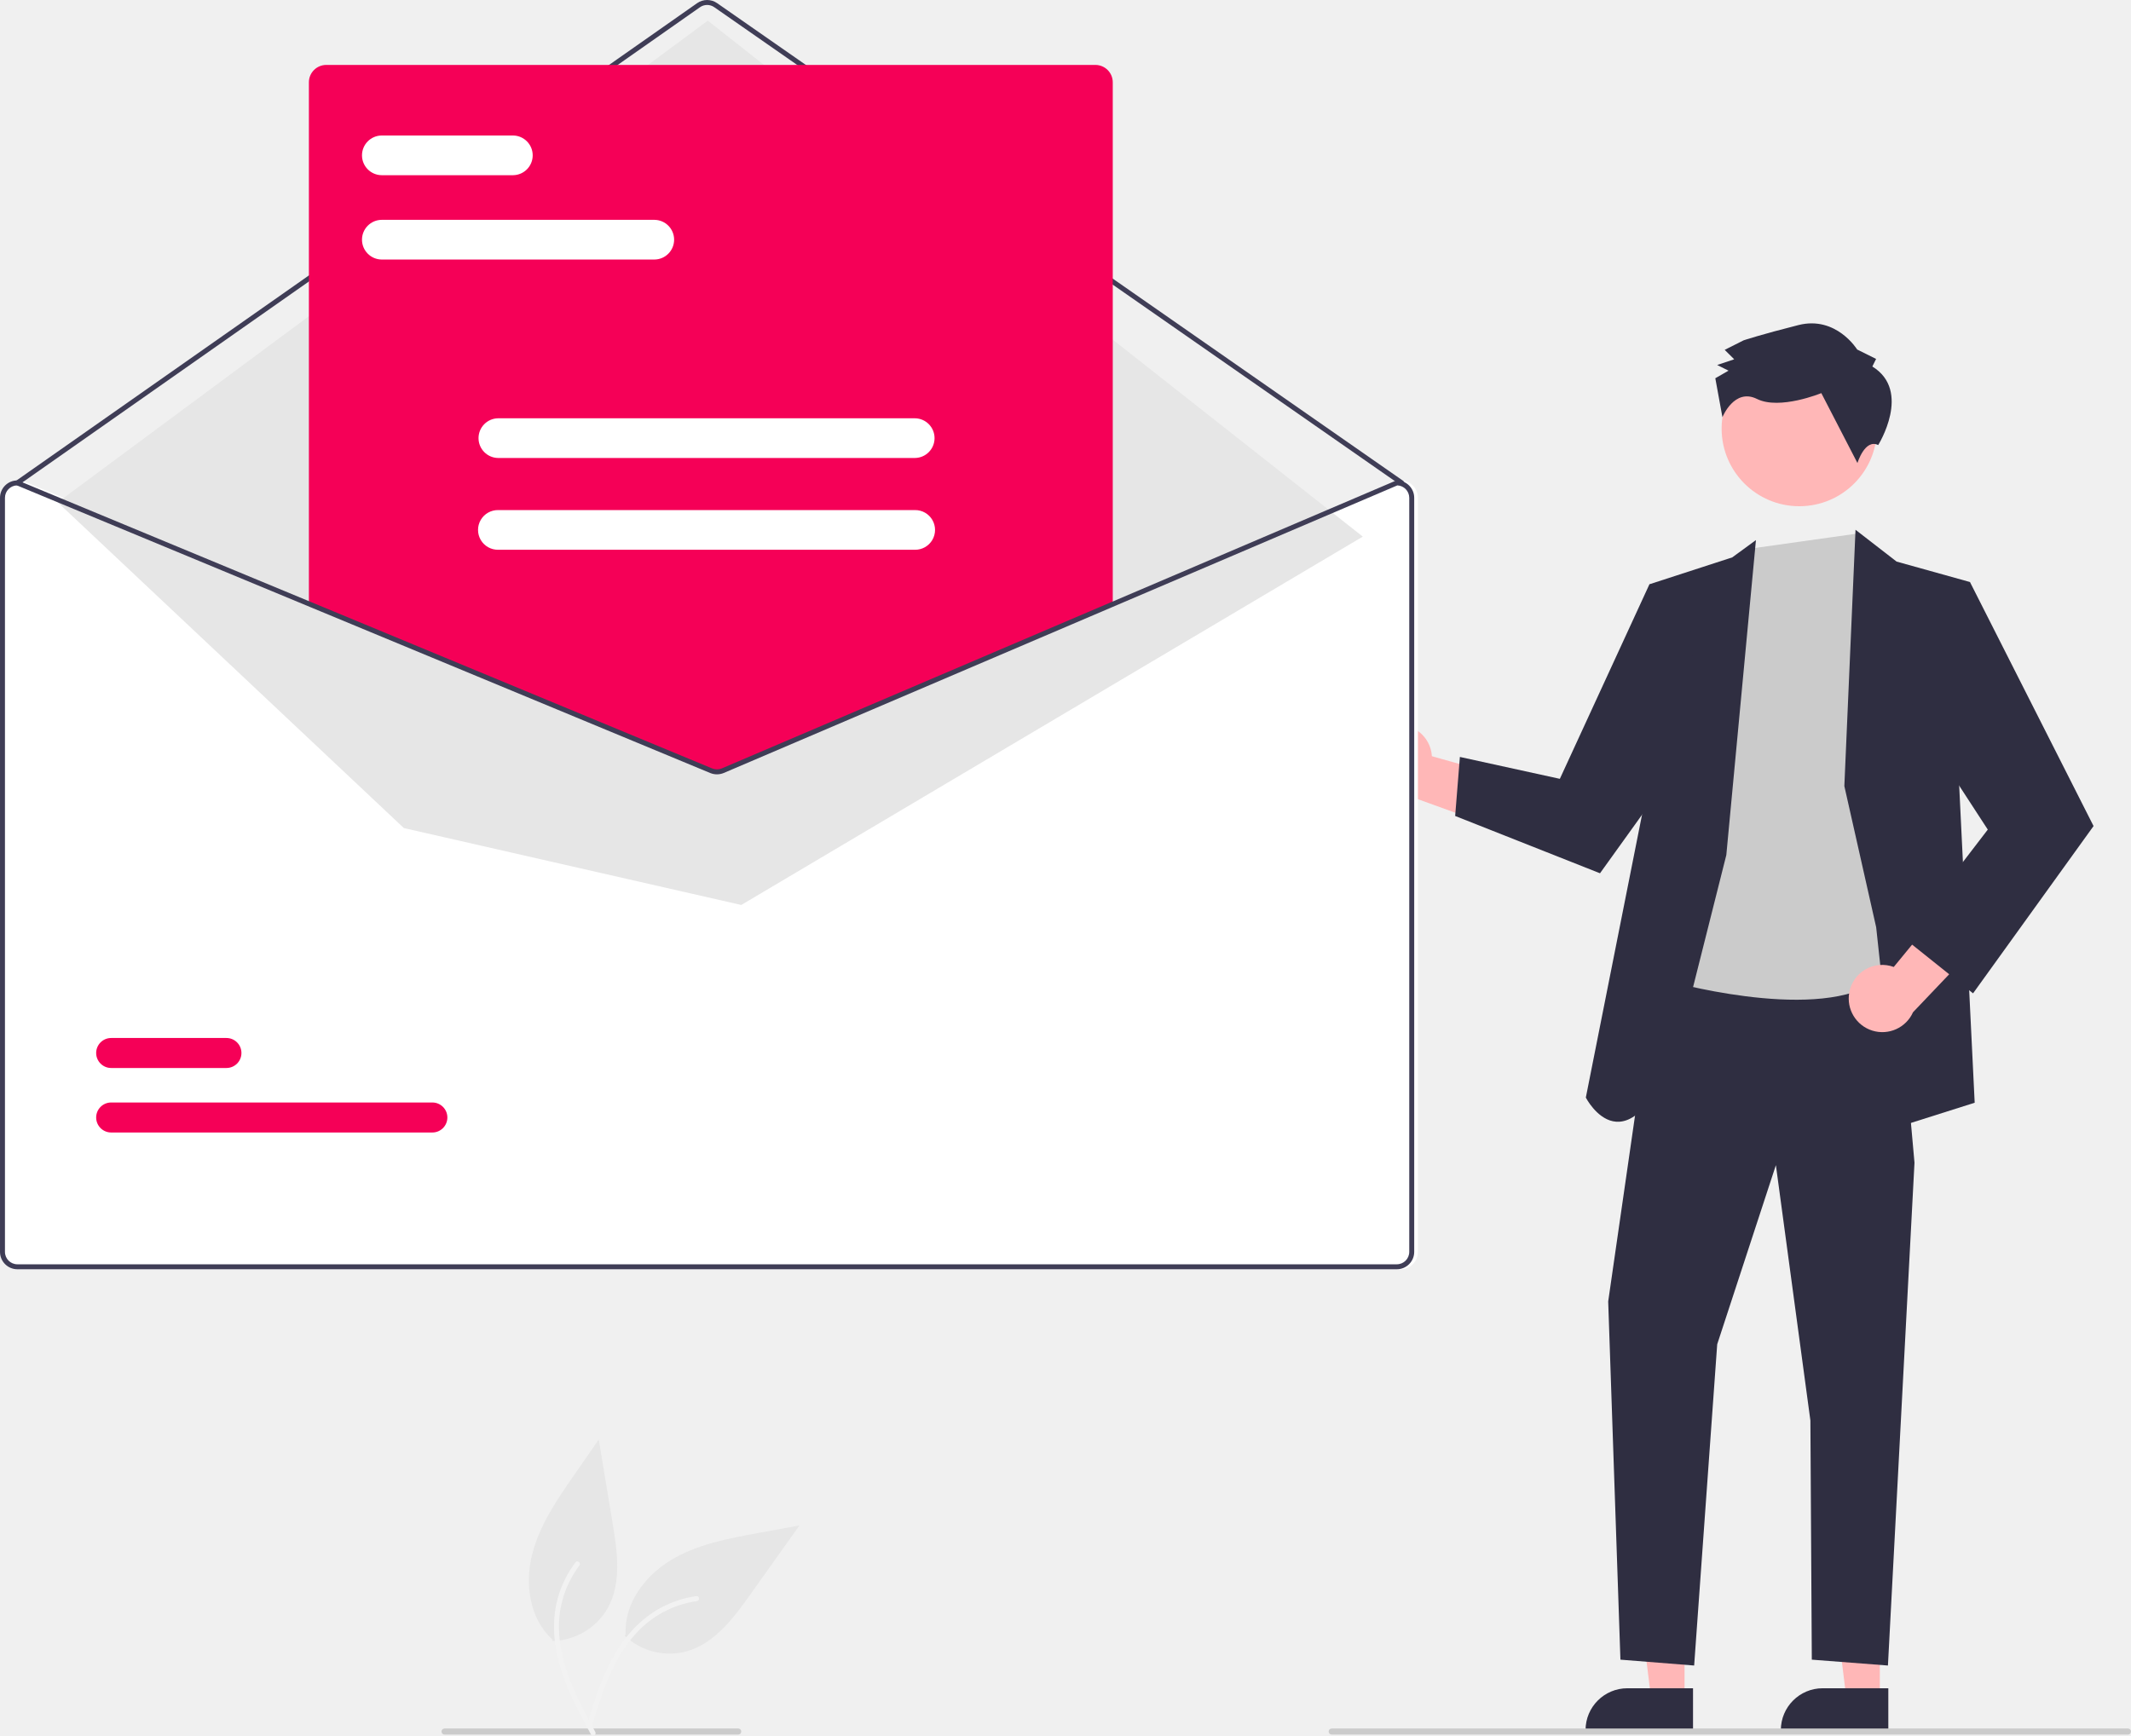
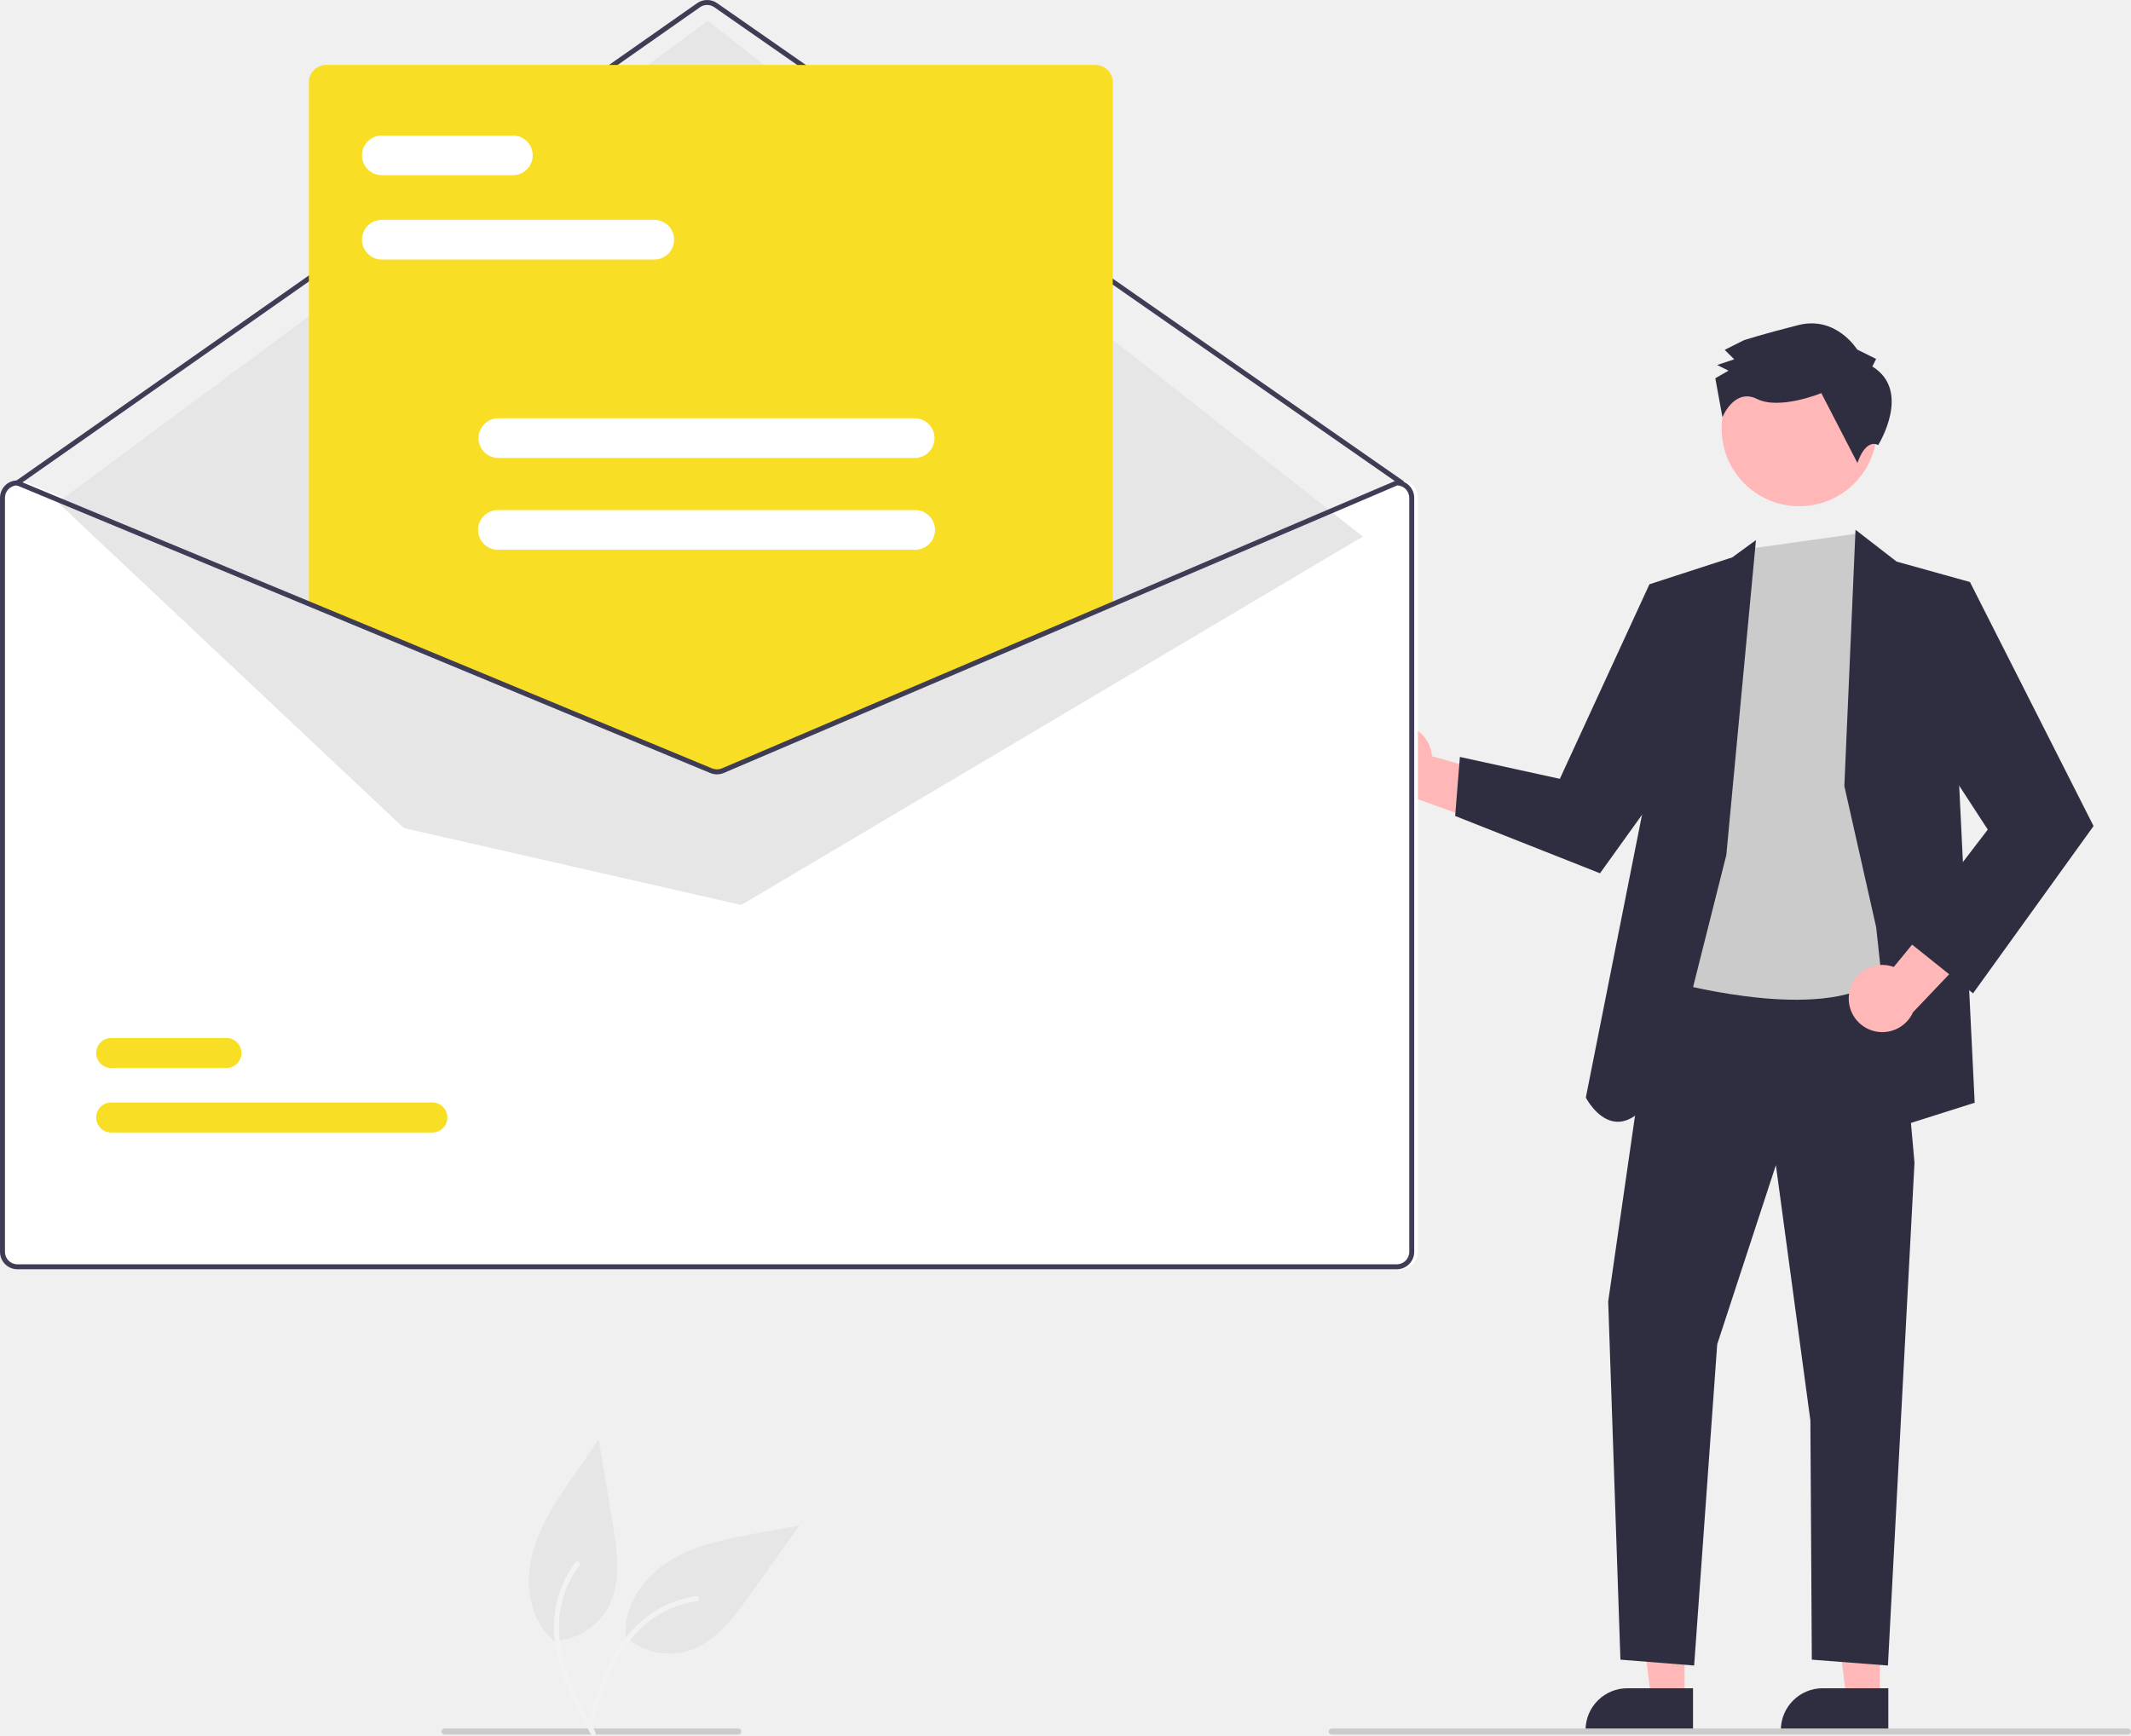
- <svg xmlns="http://www.w3.org/2000/svg" id="fd4b094b-ee9e-4f03-aa69-b33fd461c42b" data-name="Layer 1" width="703.817" height="573.37" viewBox="0 0 703.817 573.37">
-   <path id="e77d6775-0d6e-4379-8bfc-a6b010ad5ee5" data-name="Path 461" d="M454.389,703.636a21.574,21.574,0,0,0,20.509,5.179c9.164-2.601,15.383-10.869,20.903-18.633l16.334-22.959-13.765,2.524c-9.899,1.815-20.044,3.72-28.665,8.914s-15.526,14.466-14.98,24.515" transform="translate(-248.0914 -163.3148)" fill="#e6e6e6" />
-   <path id="a925376f-81ed-452b-bc21-27b5ed1cb659" data-name="Path 462" d="M441.594,734.564c2.414-8.231,4.842-16.575,9.104-24.077,3.785-6.662,8.958-12.507,15.781-16.142a35.246,35.246,0,0,1,11.605-3.775c1.058-.149,1.231,1.498.177,1.647a33.507,33.507,0,0,0-18.638,9.166c-5.637,5.515-9.334,12.626-12.068,19.944-1.655,4.425-2.991,8.958-4.32,13.49a.854.854,0,0,1-.946.693.833.833,0,0,1-.693-.946Z" transform="translate(-248.0914 -163.3148)" fill="#f2f2f2" />
+ <svg xmlns="http://www.w3.org/2000/svg" data-name="Layer 1" width="703.817" height="573.37" viewBox="0 0 703.817 573.37">
+   <path id="e77d6775-0d6e-4379-8bfc-a6b010ad5ee5-112" data-name="Path 461" d="M454.389,703.636a21.574,21.574,0,0,0,20.509,5.179c9.164-2.601,15.383-10.869,20.903-18.633l16.334-22.959-13.765,2.524c-9.899,1.815-20.044,3.72-28.665,8.914s-15.526,14.466-14.98,24.515" transform="translate(-248.0914 -163.3148)" fill="#e6e6e6" />
+   <path id="a925376f-81ed-452b-bc21-27b5ed1cb659-113" data-name="Path 462" d="M441.594,734.564c2.414-8.231,4.842-16.575,9.104-24.077,3.785-6.662,8.958-12.507,15.781-16.142a35.246,35.246,0,0,1,11.605-3.775c1.058-.149,1.231,1.498.177,1.647a33.507,33.507,0,0,0-18.638,9.166c-5.637,5.515-9.334,12.626-12.068,19.944-1.655,4.425-2.991,8.958-4.32,13.49a.854.854,0,0,1-.946.693.833.833,0,0,1-.693-.946Z" transform="translate(-248.0914 -163.3148)" fill="#f2f2f2" />
  <path d="M707.405,403.053a11.039,11.039,0,0,1,13.605,10.07l37.764,10.616-15.409,13.346-33.499-12.127a11.099,11.099,0,0,1-2.461-21.905Z" transform="translate(-248.0914 -163.3148)" fill="#ffb7b7" />
  <polygon points="556.357 561.294 545.349 561.293 540.112 518.835 556.359 518.836 556.357 561.294" fill="#ffb7b7" />
  <path d="M807.255,735.279l-35.494-.001v-.449A13.816,13.816,0,0,1,785.577,721.014h.001l21.678.001Z" transform="translate(-248.0914 -163.3148)" fill="#2f2e41" />
  <polygon points="620.859 561.294 609.851 561.293 604.614 518.835 620.86 518.836 620.859 561.294" fill="#ffb7b7" />
  <path d="M871.757,735.279l-35.494-.001v-.449a13.816,13.816,0,0,1,13.815-13.815h.001l21.678.001Z" transform="translate(-248.0914 -163.3148)" fill="#2f2e41" />
  <polygon points="547.363 317.603 531.148 429.917 535.188 548.251 559.537 550.19 567.151 444.067 586.533 384.893 597.928 469.245 598.396 548.251 623.539 550.19 632.308 384.09 625.858 311.854 547.363 317.603" fill="#2f2e41" />
  <circle cx="594.261" cy="141.578" r="25.651" fill="#ffb7b7" />
  <path d="M826.542,344.496,798.223,487.162s47.678,13.684,68.565,1.051,11.527-51.631,11.527-51.631l-3.825-66.358-7.069-16.781-5.998-13.852Z" transform="translate(-248.0914 -163.3148)" fill="#cbcbcb" />
  <path d="M818.253,445.764l9.783-104.037-7.823,5.712L792.858,356.322l-1.872,73.246L771.851,525.888s13.677,26.688,30.627-17.464Z" transform="translate(-248.0914 -163.3148)" fill="#2f2e41" />
  <polygon points="557.931 203.962 544.767 193.007 515.18 257.279 482.164 250.047 480.604 269.546 528.44 288.477 561.038 243.095 557.931 203.962" fill="#2f2e41" />
  <polygon points="609.144 259.677 612.831 175.005 626.399 185.512 650.63 192.266 647.077 259.677 652.19 364.277 626.786 372.323 619.655 306.32 609.144 259.677" fill="#2f2e41" />
  <path d="M858.866,491.152a11.039,11.039,0,0,1,14.688-8.412l24.896-30.315,6.029,19.473L879.913,497.7a11.099,11.099,0,0,1-21.047-6.548Z" transform="translate(-248.0914 -163.3148)" fill="#ffb7b7" />
  <polygon points="634.407 201.665 650.63 192.266 691.451 272.878 651.652 328.143 628.952 309.993 656.516 274.048 631.394 235.44 634.407 201.665" fill="#2f2e41" />
  <path d="M866.478,284.385l1.244-2.503-6.257-3.109s-6.903-11.232-19.394-8.075-18.111,5.045-18.111,5.045l-6.242,3.141,3.133,3.117-5.62,1.889,3.754,1.865-4.368,2.511,2.352,12.871s3.906-9.762,11.415-6.032,21.243-1.929,21.243-1.929l11.932,23.093s2.462-8.095,6.851-5.937C868.41,310.334,879.623,292.477,866.478,284.385Z" transform="translate(-248.0914 -163.3148)" fill="#2f2e41" />
  <path d="M710.664,322.019h-.164l-94.071,40.169-128.709,54.96a4.151,4.151,0,0,1-3.18.016L351.75,362.073l-96.382-39.989-.147-.066h-.164a5.742,5.742,0,0,0-5.736,5.736V576.864a5.742,5.742,0,0,0,5.736,5.736H710.664a5.742,5.742,0,0,0,5.736-5.736V327.755A5.742,5.742,0,0,0,710.664,322.019Z" transform="translate(-248.0914 -163.3148)" fill="#fff" />
  <path d="M711.073,323.658a.817.817,0,0,1-.468-.147L483.982,165.685a4.11,4.11,0,0,0-4.694.008L254.298,323.51a.82.82,0,0,1-.941-1.342L478.347,164.351a5.754,5.754,0,0,1,6.572-.011L711.542,322.166a.82.82,0,0,1-.469,1.492Z" transform="translate(-248.0914 -163.3148)" fill="#3f3d56" />
  <polygon points="19.063 165.938 233.765 6.817 450.097 177.26 244.827 298.946 133.384 273.544 19.063 165.938" fill="#e6e6e6" />
-   <path d="M390.883,537.422H284.815a4.955,4.955,0,1,1-.015-9.911H390.883a4.955,4.955,0,1,1,.015,9.911Z" transform="translate(-248.0914 -163.3148)" fill="#f50057" />
-   <path d="M322.869,516.116H284.815a4.955,4.955,0,1,1-.015-9.911h38.07a4.955,4.955,0,0,1,.015,9.911h-.015Z" transform="translate(-248.0914 -163.3148)" fill="#f50057" />
-   <path d="M484.876,417.881a6.199,6.199,0,0,1-2.351-.461L350.111,362.478V190.499a5.743,5.743,0,0,1,5.736-5.736H609.873a5.743,5.743,0,0,1,5.736,5.736V362.598l-.249.106-128.062,54.689A6.241,6.241,0,0,1,484.876,417.881Z" transform="translate(-248.0914 -163.3148)" fill="#f50057" />
+   <path d="M390.883,537.422H284.815a4.955,4.955,0,1,1-.015-9.911H390.883a4.955,4.955,0,1,1,.015,9.911Z" transform="translate(-248.0914 -163.3148)" fill="#f9de26" />
+   <path d="M322.869,516.116H284.815a4.955,4.955,0,1,1-.015-9.911h38.07a4.955,4.955,0,0,1,.015,9.911h-.015Z" transform="translate(-248.0914 -163.3148)" fill="#f9de26" />
+   <path d="M484.876,417.881a6.199,6.199,0,0,1-2.351-.461L350.111,362.478V190.499a5.743,5.743,0,0,1,5.736-5.736H609.873a5.743,5.743,0,0,1,5.736,5.736V362.598l-.249.106-128.062,54.689A6.241,6.241,0,0,1,484.876,417.881Z" transform="translate(-248.0914 -163.3148)" fill="#f9de26" />
  <path d="M709.435,322.019h-.164l-94.071,40.169-128.709,54.96a4.151,4.151,0,0,1-3.18.016l-132.79-55.091-96.382-39.989-.147-.066h-.164a5.742,5.742,0,0,0-5.736,5.736V576.864a5.742,5.742,0,0,0,5.736,5.736H709.435a5.742,5.742,0,0,0,5.736-5.736V327.755A5.742,5.742,0,0,0,709.435,322.019Zm4.097,254.845a4.099,4.099,0,0,1-4.097,4.097H253.827a4.099,4.099,0,0,1-4.097-4.097V327.755a4.106,4.106,0,0,1,3.942-4.097l96.849,40.185,132.159,54.837a5.835,5.835,0,0,0,4.458-.025l128.061-54.689L709.599,323.658a4.11,4.11,0,0,1,3.933,4.097Z" transform="translate(-248.0914 -163.3148)" fill="#3f3d56" />
  <path d="M464.262,249.049H374.123a6.556,6.556,0,0,1,0-13.111h90.138a6.556,6.556,0,0,1,0,13.111Z" transform="translate(-248.0914 -163.3148)" fill="#fff" />
  <path d="M417.554,221.188H374.123a6.556,6.556,0,0,1,0-13.111h43.43a6.556,6.556,0,0,1,0,13.111Z" transform="translate(-248.0914 -163.3148)" fill="#fff" />
  <path d="M550.277,314.604H412.611a6.556,6.556,0,0,1,0-13.111H550.277a6.556,6.556,0,0,1,0,13.111Z" transform="translate(-248.0914 -163.3148)" fill="#fff" />
  <path d="M550.277,344.924H412.611a6.556,6.556,0,1,1,0-13.111H550.277a6.556,6.556,0,1,1,0,13.111Z" transform="translate(-248.0914 -163.3148)" fill="#fff" />
  <path d="M950.909,736.315h-263a1,1,0,0,1,0-2h263a1,1,0,0,1,0,2Z" transform="translate(-248.0914 -163.3148)" fill="#cbcbcb" />
  <path d="M491.909,736.315h-97a1,1,0,1,1,0-2h97a1,1,0,0,1,0,2Z" transform="translate(-248.0914 -163.3148)" fill="#cbcbcb" />
-   <path id="e8398aff-523f-434a-af20-c024070a1d12" data-name="Path 461" d="M430.575,705.397a21.574,21.574,0,0,0,18.194-10.791c4.663-8.307,3.243-18.555,1.682-27.952l-4.609-27.797-7.98,11.497c-5.739,8.267-11.588,16.772-14.038,26.534s-.807,21.205,6.666,27.946" transform="translate(-248.0914 -163.3148)" fill="#e6e6e6" />
-   <path id="e2bc4c04-3c78-4f76-9d7c-3717db50fbca" data-name="Path 462" d="M443.313,736.348c-4.093-7.539-8.255-15.167-10.523-23.491-2.014-7.393-2.469-15.185-.193-22.574a35.246,35.246,0,0,1,5.566-10.86c.645-.852,1.929.194,1.288,1.043a33.507,33.507,0,0,0-6.752,19.642c-.108,7.885,2.285,15.534,5.507,22.651,1.947,4.305,4.196,8.46,6.45,12.611a.854.854,0,0,1-.182,1.158.833.833,0,0,1-1.158-.182Z" transform="translate(-248.0914 -163.3148)" fill="#f2f2f2" />
+   <path id="e8398aff-523f-434a-af20-c024070a1d12-114" data-name="Path 461" d="M430.575,705.397a21.574,21.574,0,0,0,18.194-10.791c4.663-8.307,3.243-18.555,1.682-27.952l-4.609-27.797-7.98,11.497c-5.739,8.267-11.588,16.772-14.038,26.534s-.807,21.205,6.666,27.946" transform="translate(-248.0914 -163.3148)" fill="#e6e6e6" />
+   <path id="e2bc4c04-3c78-4f76-9d7c-3717db50fbca-115" data-name="Path 462" d="M443.313,736.348c-4.093-7.539-8.255-15.167-10.523-23.491-2.014-7.393-2.469-15.185-.193-22.574a35.246,35.246,0,0,1,5.566-10.86c.645-.852,1.929.194,1.288,1.043a33.507,33.507,0,0,0-6.752,19.642c-.108,7.885,2.285,15.534,5.507,22.651,1.947,4.305,4.196,8.46,6.45,12.611a.854.854,0,0,1-.182,1.158.833.833,0,0,1-1.158-.182Z" transform="translate(-248.0914 -163.3148)" fill="#f2f2f2" />
</svg>
